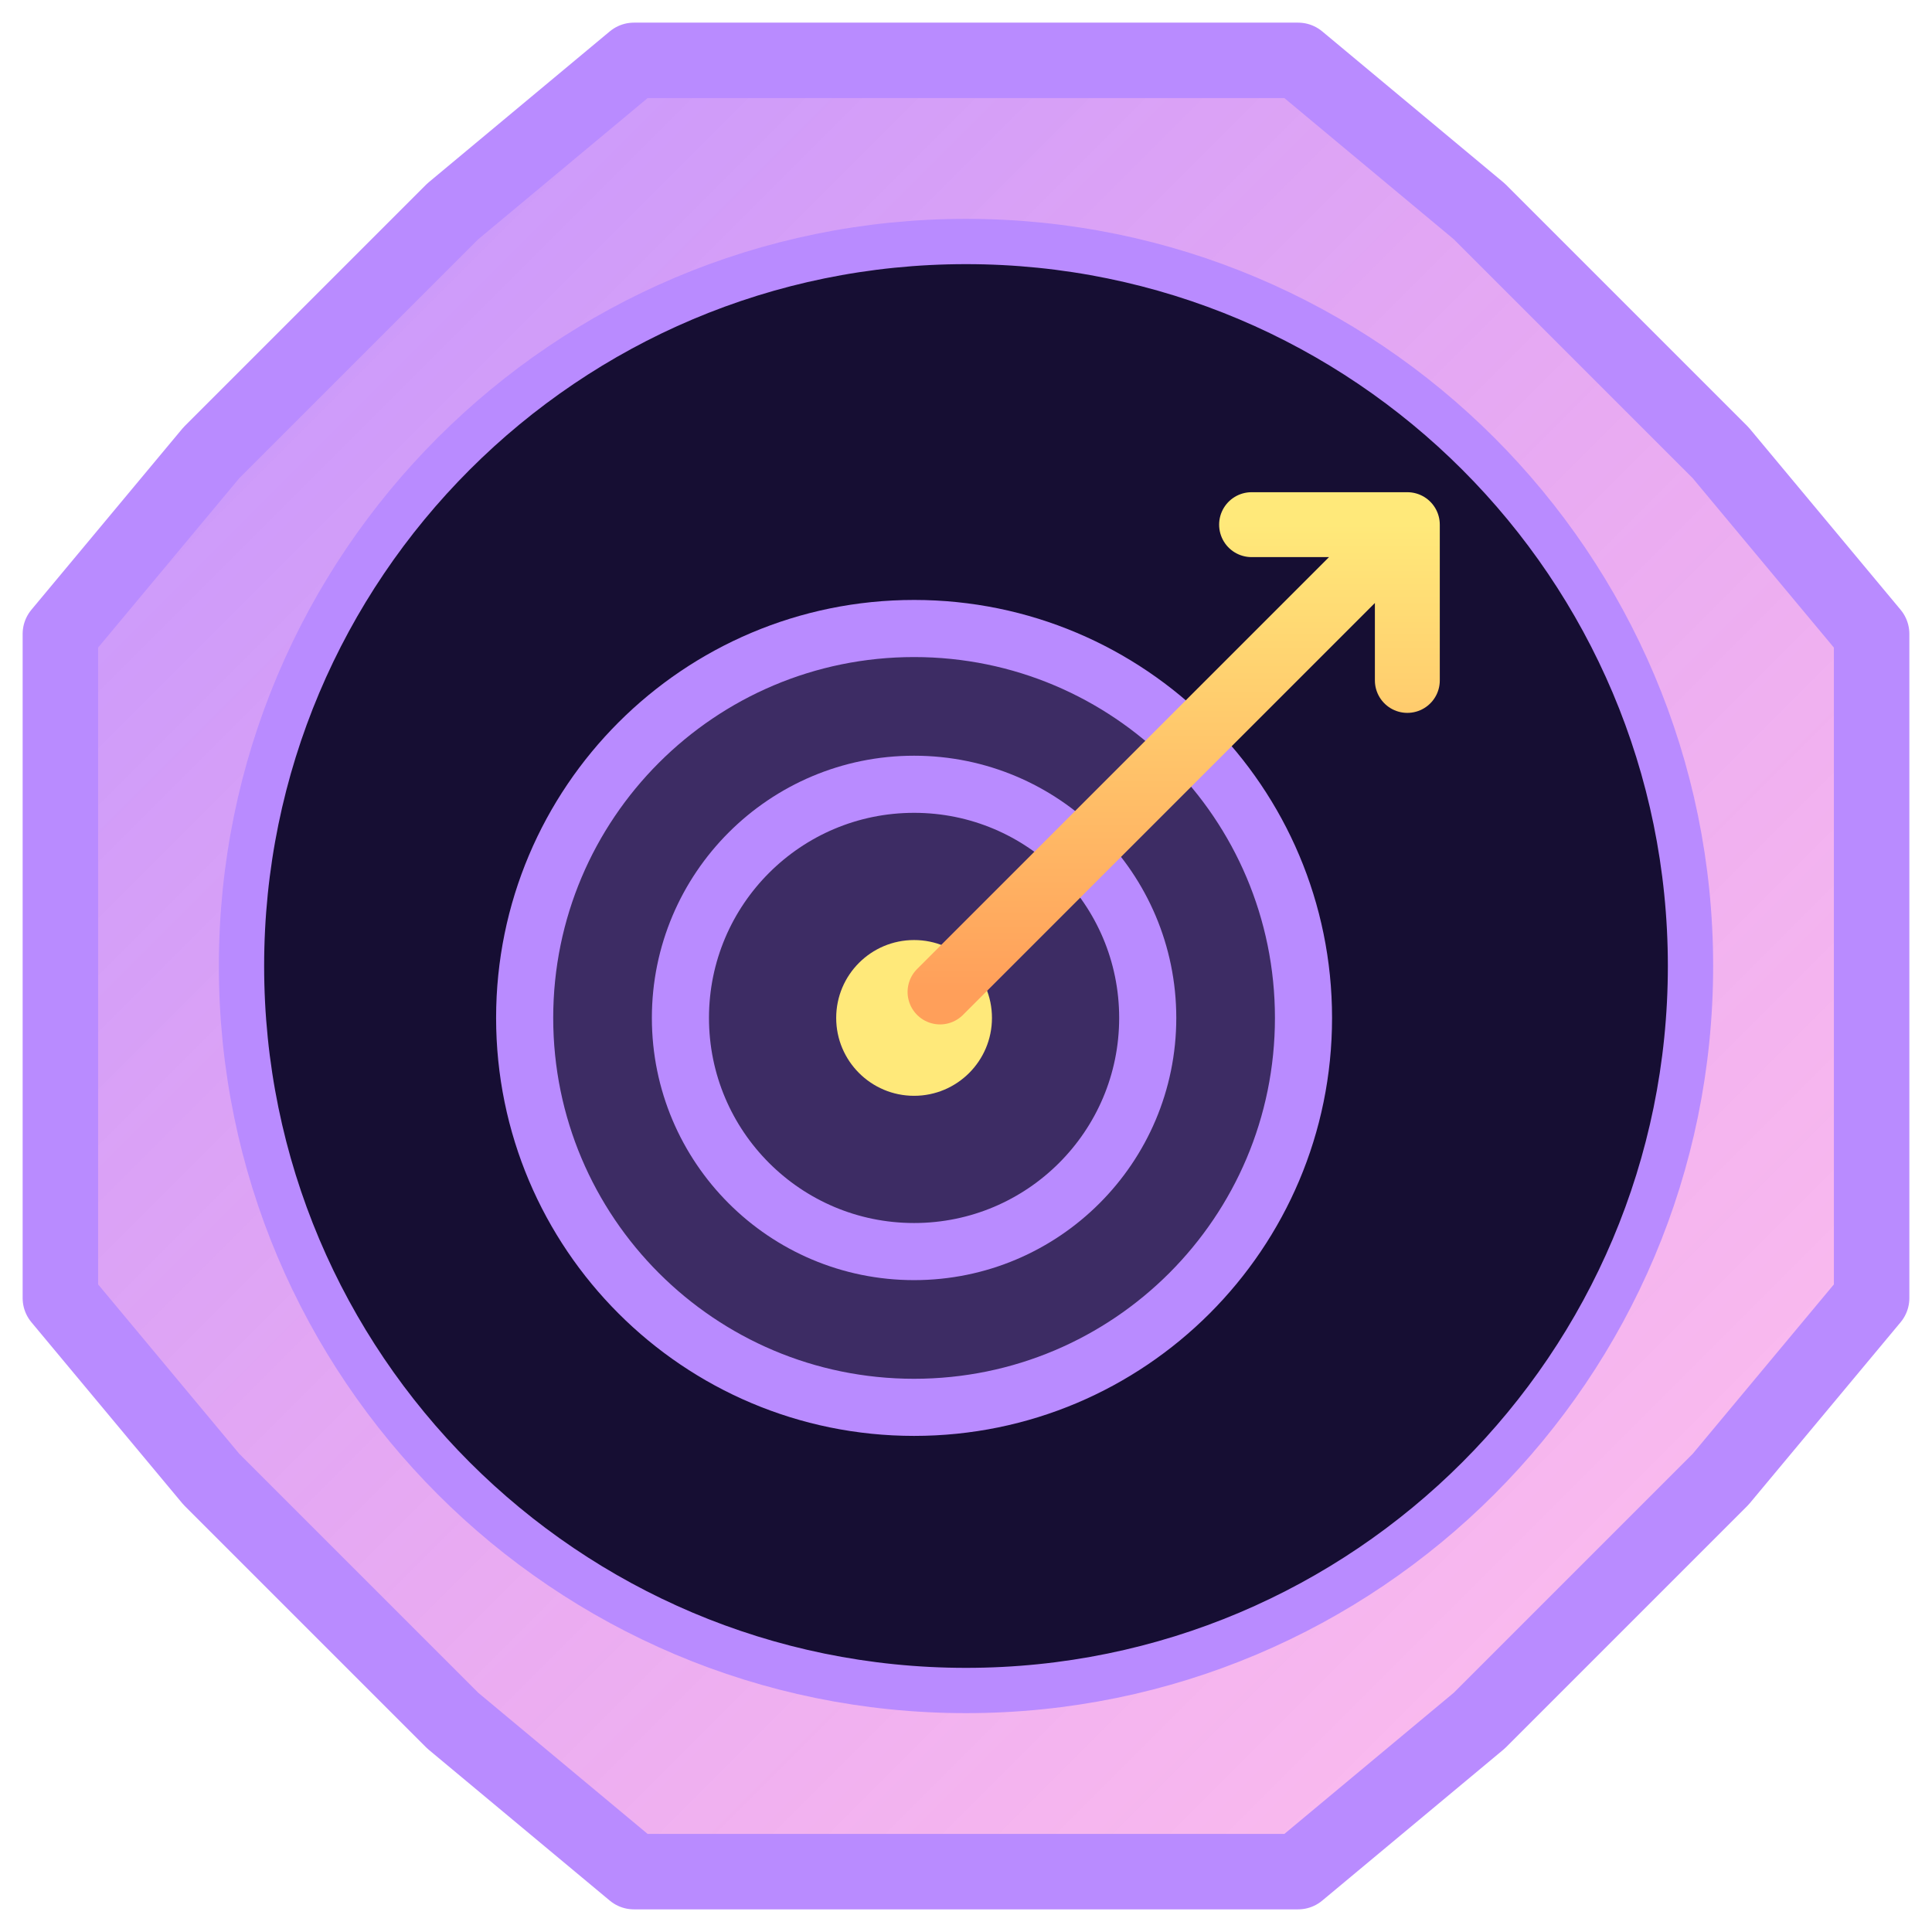
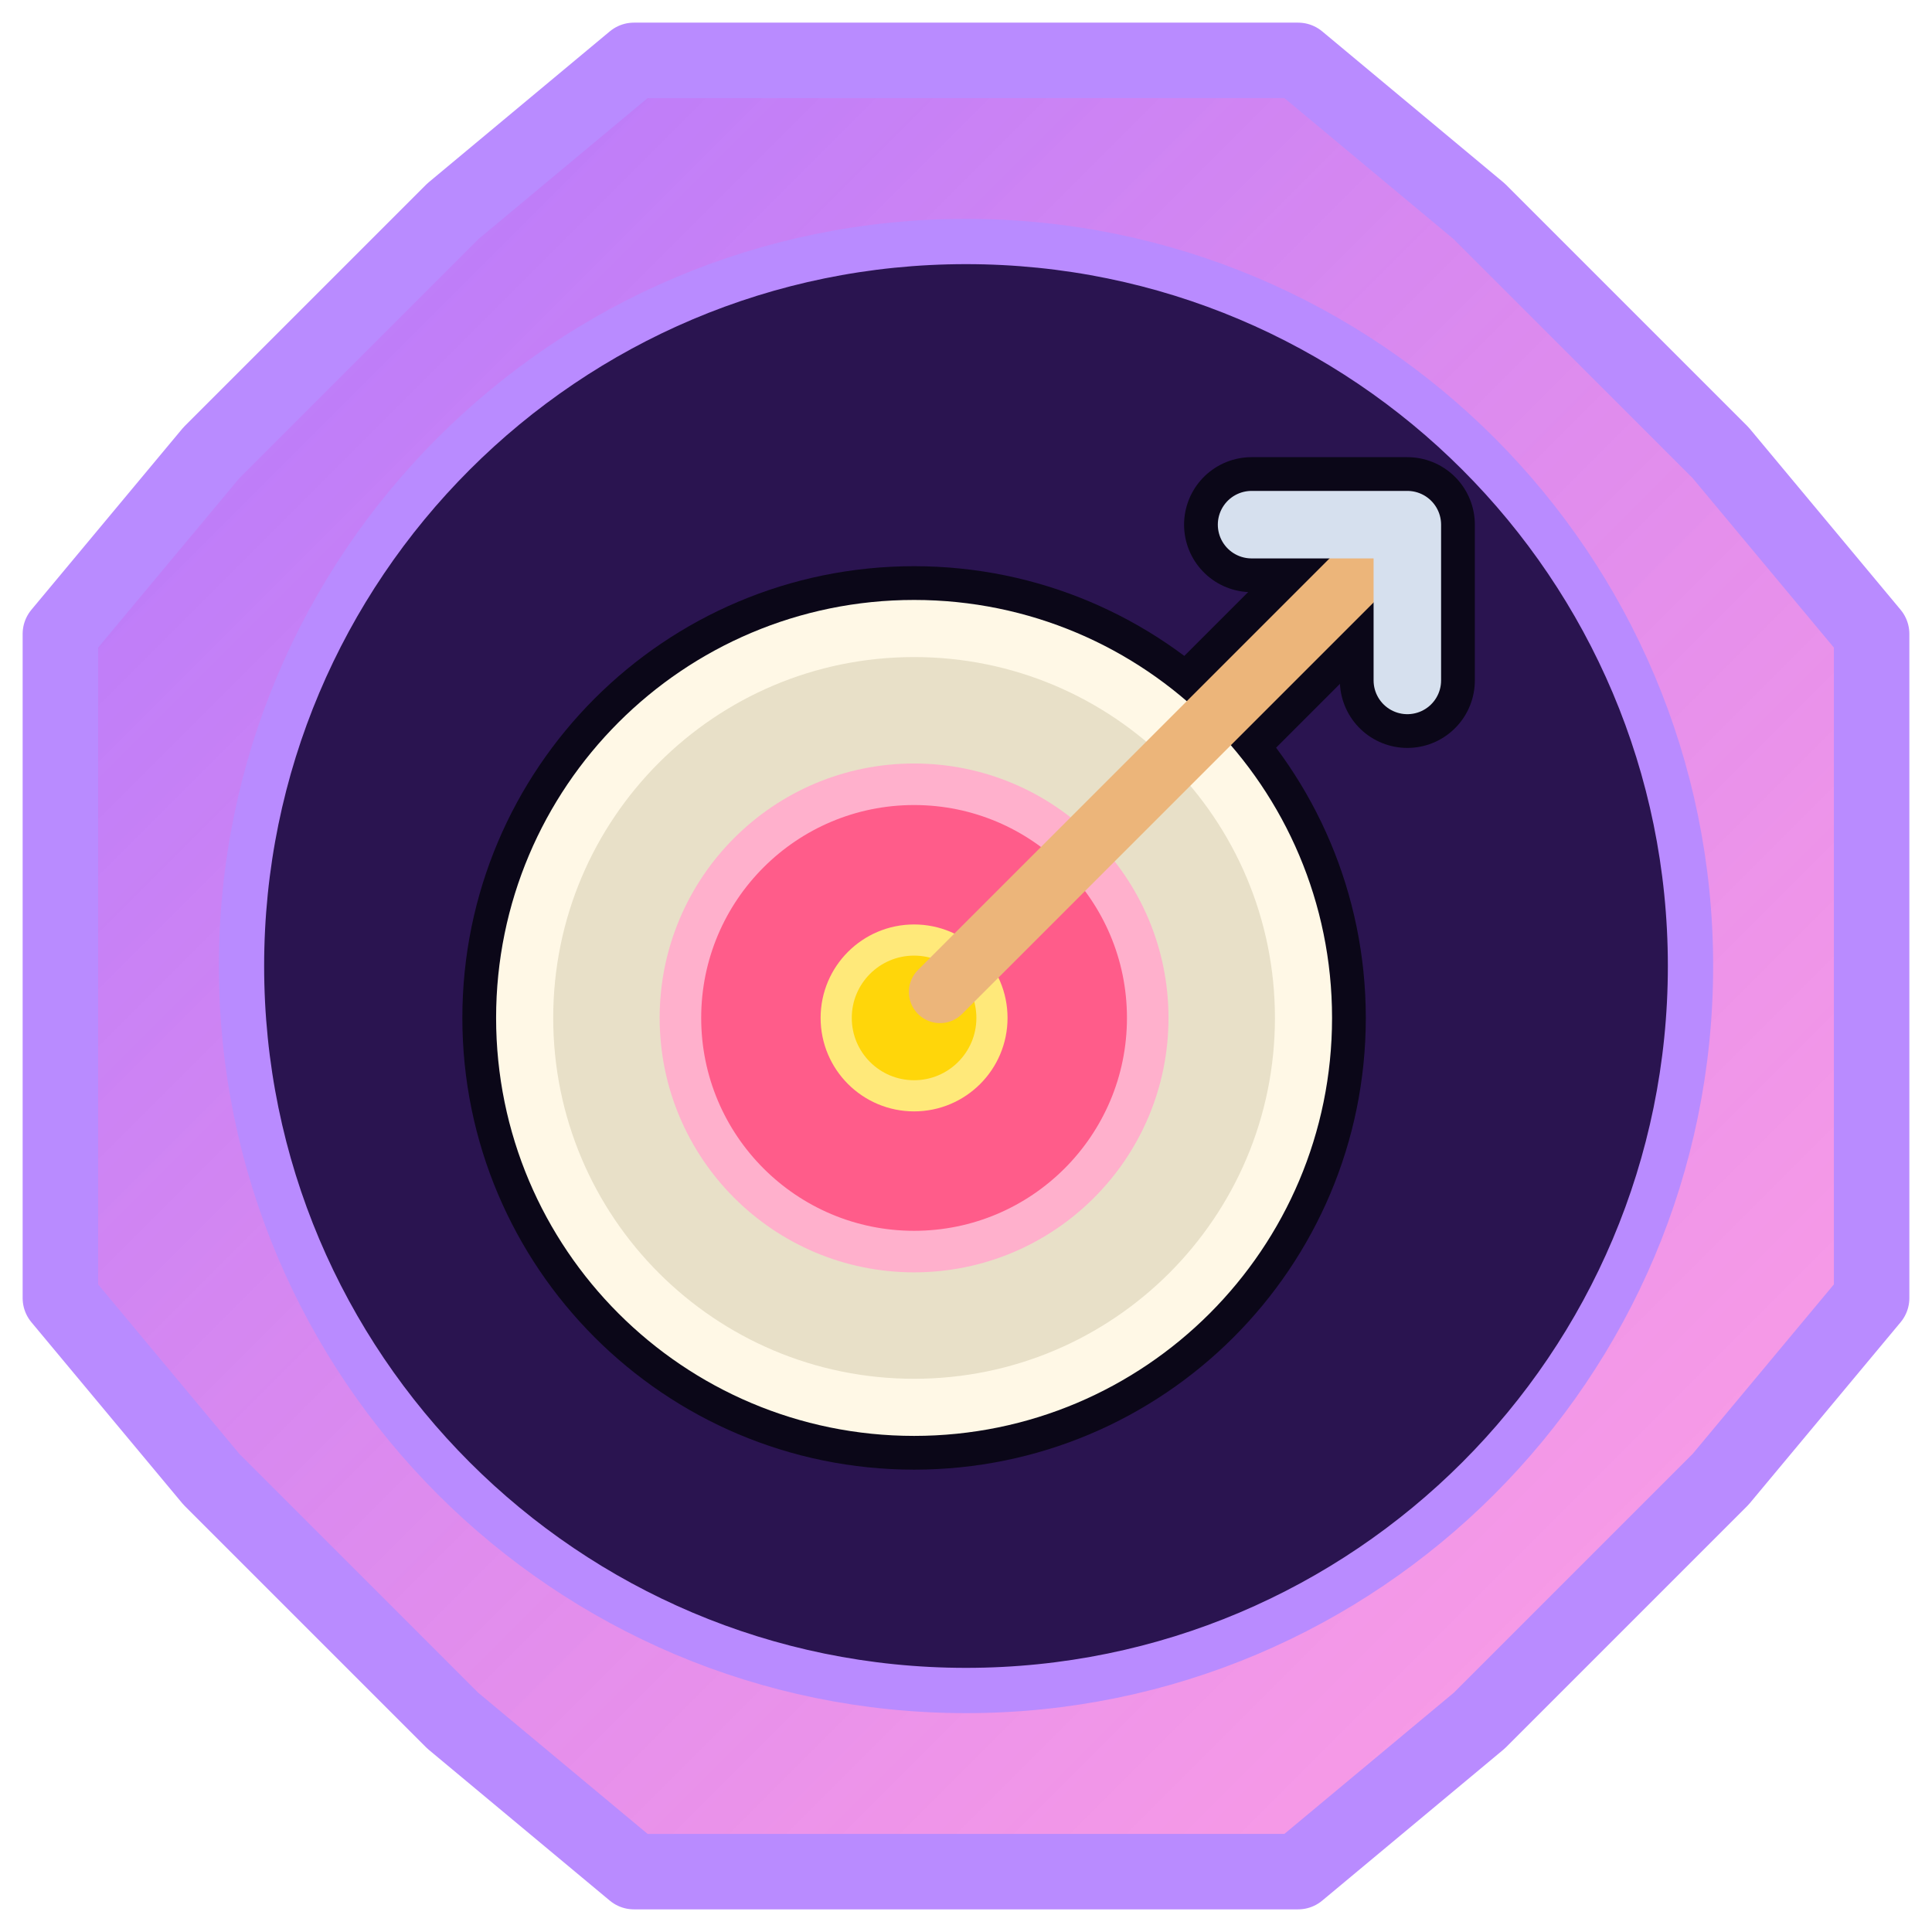
<svg xmlns="http://www.w3.org/2000/svg" viewBox="0 0 64 64" role="img" aria-label="Militia Drill Yard">
  <defs>
    <linearGradient id="p105" x1="0" y1="0" x2="1" y2="1">
-       <stop offset="0" stop-color="#8b3dff" stop-opacity=".55" />
-       <stop offset="1" stop-color="#ff2ec4" stop-opacity=".3" />
-     </linearGradient>
-     <linearGradient id="g105" x1="0" y1="0" x2="0" y2="1">
-       <stop offset="0" stop-color="#ffe97a" />
-       <stop offset="1" stop-color="#ff9f5a" />
+       <stop offset="0" stop-color="#8b3dff" stop-opacity=".7" />
+       <stop offset="1" stop-color="#ff2ec4" stop-opacity=".45" />
    </linearGradient>
  </defs>
-   <path d="M21 2h22l6 5 8 8 5 6v22l-5 6-8 8-6 5H21l-6-5-8-8-5-6V21l5-6 8-8z" fill="url(#p105)" stroke="#b98bff" stroke-width="2.500" stroke-linejoin="round" />
-   <circle cx="32" cy="32" r="24" fill="#160e33" stroke="#b98bff" stroke-width="1.500" />
+   <path d="M21 2h22l6 5 8 8 5 6v22l-5 6-8 8-6 5H21l-6-5-8-8-5-6V21l5-6 8-8z" fill="url(#p105)" fill-opacity="1" stroke="#b98bff" stroke-width="2.5" stroke-linecap="round" stroke-linejoin="round" />
+   <circle cx="32" cy="32" r="24" fill="#2a1450" fill-opacity="1" stroke="#b98bff" stroke-width="1.5" />
  <g transform="translate(32 32) scale(0.86) translate(-32 -32)">
-     <path d="M15 34a15 15 0 1 0 30 0a15 15 0 1 0 -30 0z" stroke-linecap="round" stroke-linejoin="round" fill="#b98bff" fill-opacity=".24" stroke="#b98bff" stroke-width="2.200" />
-     <path d="M21 34a9 9 0 1 0 18 0a9 9 0 1 0 -18 0z" stroke-linecap="round" stroke-linejoin="round" fill="none" stroke="#b98bff" stroke-width="2.200" />
-     <path d="M27 34a3 3 0 1 0 6 0a3 3 0 1 0 -6 0z" fill="#ffe97a" />
-     <path d="M31 33l18-18M43 15h6v6" stroke-linecap="round" stroke-linejoin="round" fill="none" stroke="url(#g105)" stroke-width="2.500" />
+     <circle cx="30" cy="34" r="15" fill="#0b0718" fill-opacity="1" stroke="#0b0718" stroke-width="4.8" />
+     <circle cx="30" cy="34" r="9" fill="#0b0718" fill-opacity="1" stroke="#0b0718" stroke-width="4.2" />
+     <circle cx="30" cy="34" r="3" fill="#0b0718" fill-opacity="1" stroke="#0b0718" stroke-width="3.8" />
+     <path d="M31 33l17-17" fill="none" fill-opacity="1" stroke="#0b0718" stroke-width="5" stroke-linecap="round" stroke-linejoin="round" />
+     <path d="M43 15h6v6" fill="none" fill-opacity="1" stroke="#0b0718" stroke-width="5.2" stroke-linecap="round" stroke-linejoin="round" />
+     <circle cx="30" cy="34" r="15" fill="#e8e0c8" fill-opacity="1" stroke="#fff8e6" stroke-width="2.2" />
+     <circle cx="30" cy="34" r="9" fill="#ff5c8a" fill-opacity="1" stroke="#ffb0cc" stroke-width="1.6" />
+     <circle cx="30" cy="34" r="3" fill="#ffd60a" fill-opacity="1" stroke="#ffe97a" stroke-width="1.2" />
+     <path d="M31 33l17-17" fill="none" fill-opacity="1" stroke="#ecb57a" stroke-width="2.4" stroke-linecap="round" stroke-linejoin="round" />
+     <path d="M43 15h6v6" fill="none" fill-opacity="1" stroke="#d6e0ee" stroke-width="2.6" stroke-linecap="round" stroke-linejoin="round" />
  </g>
</svg>
